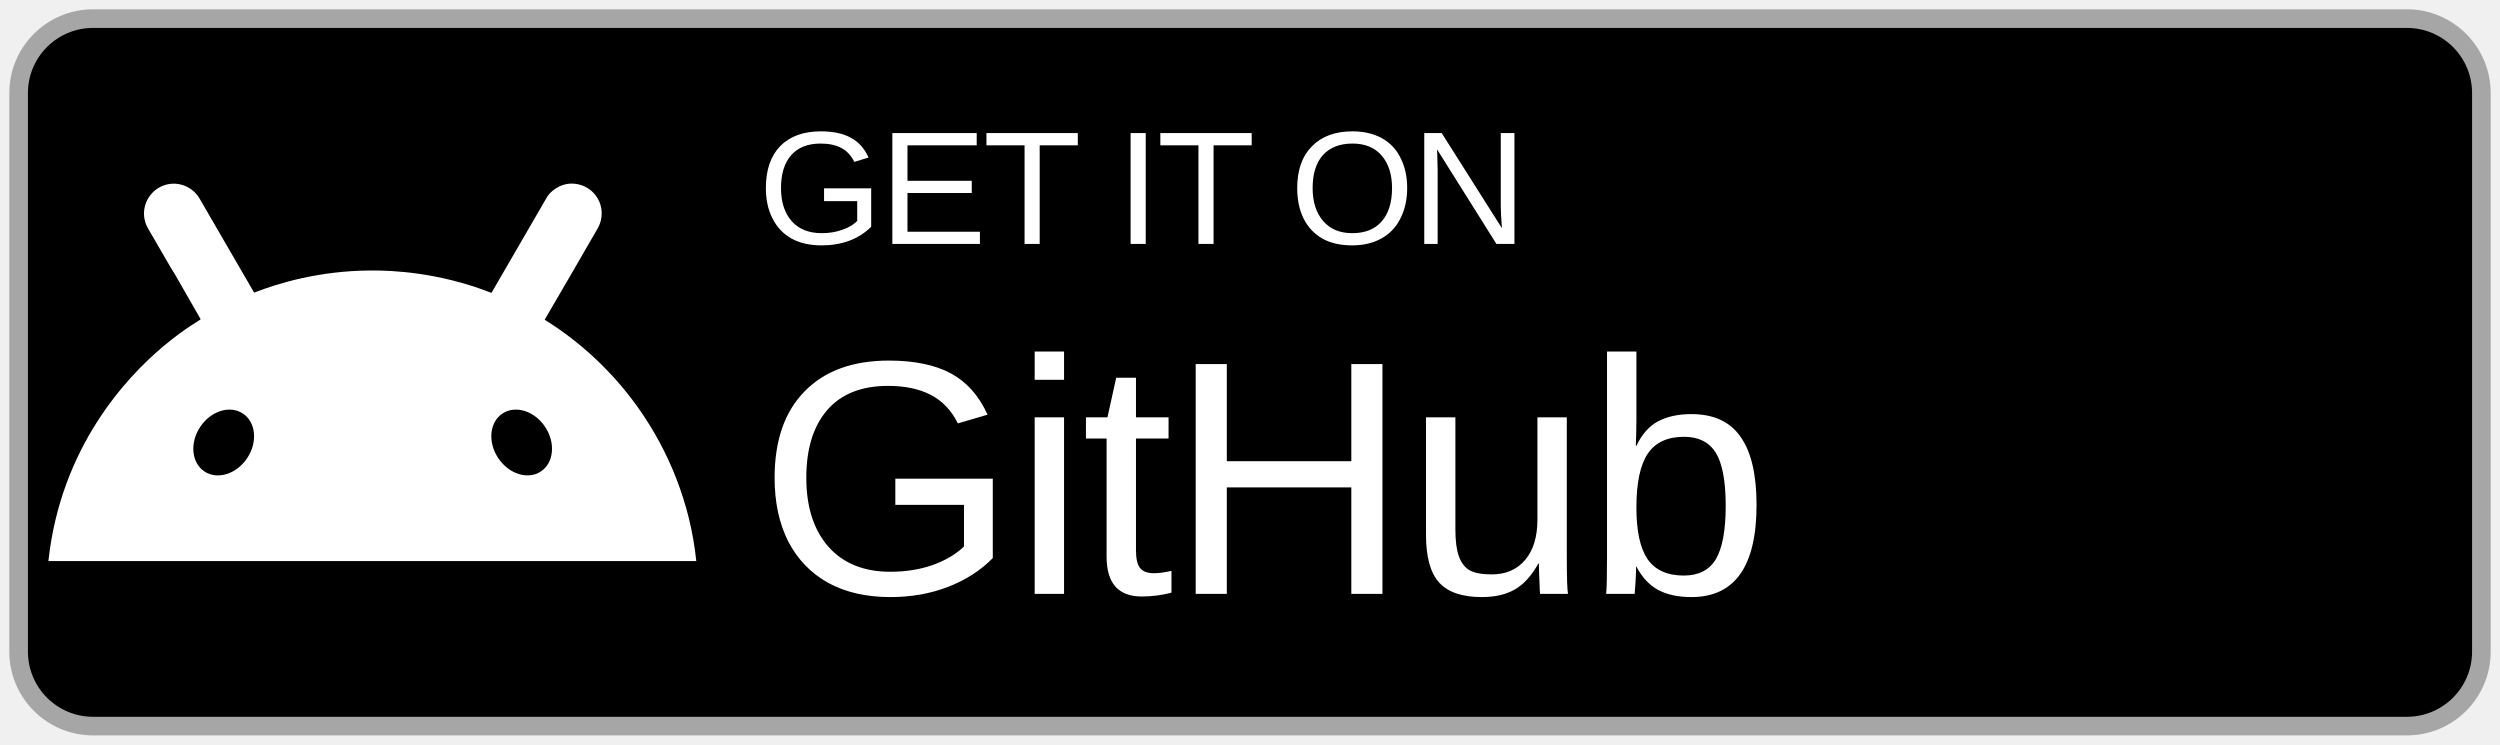
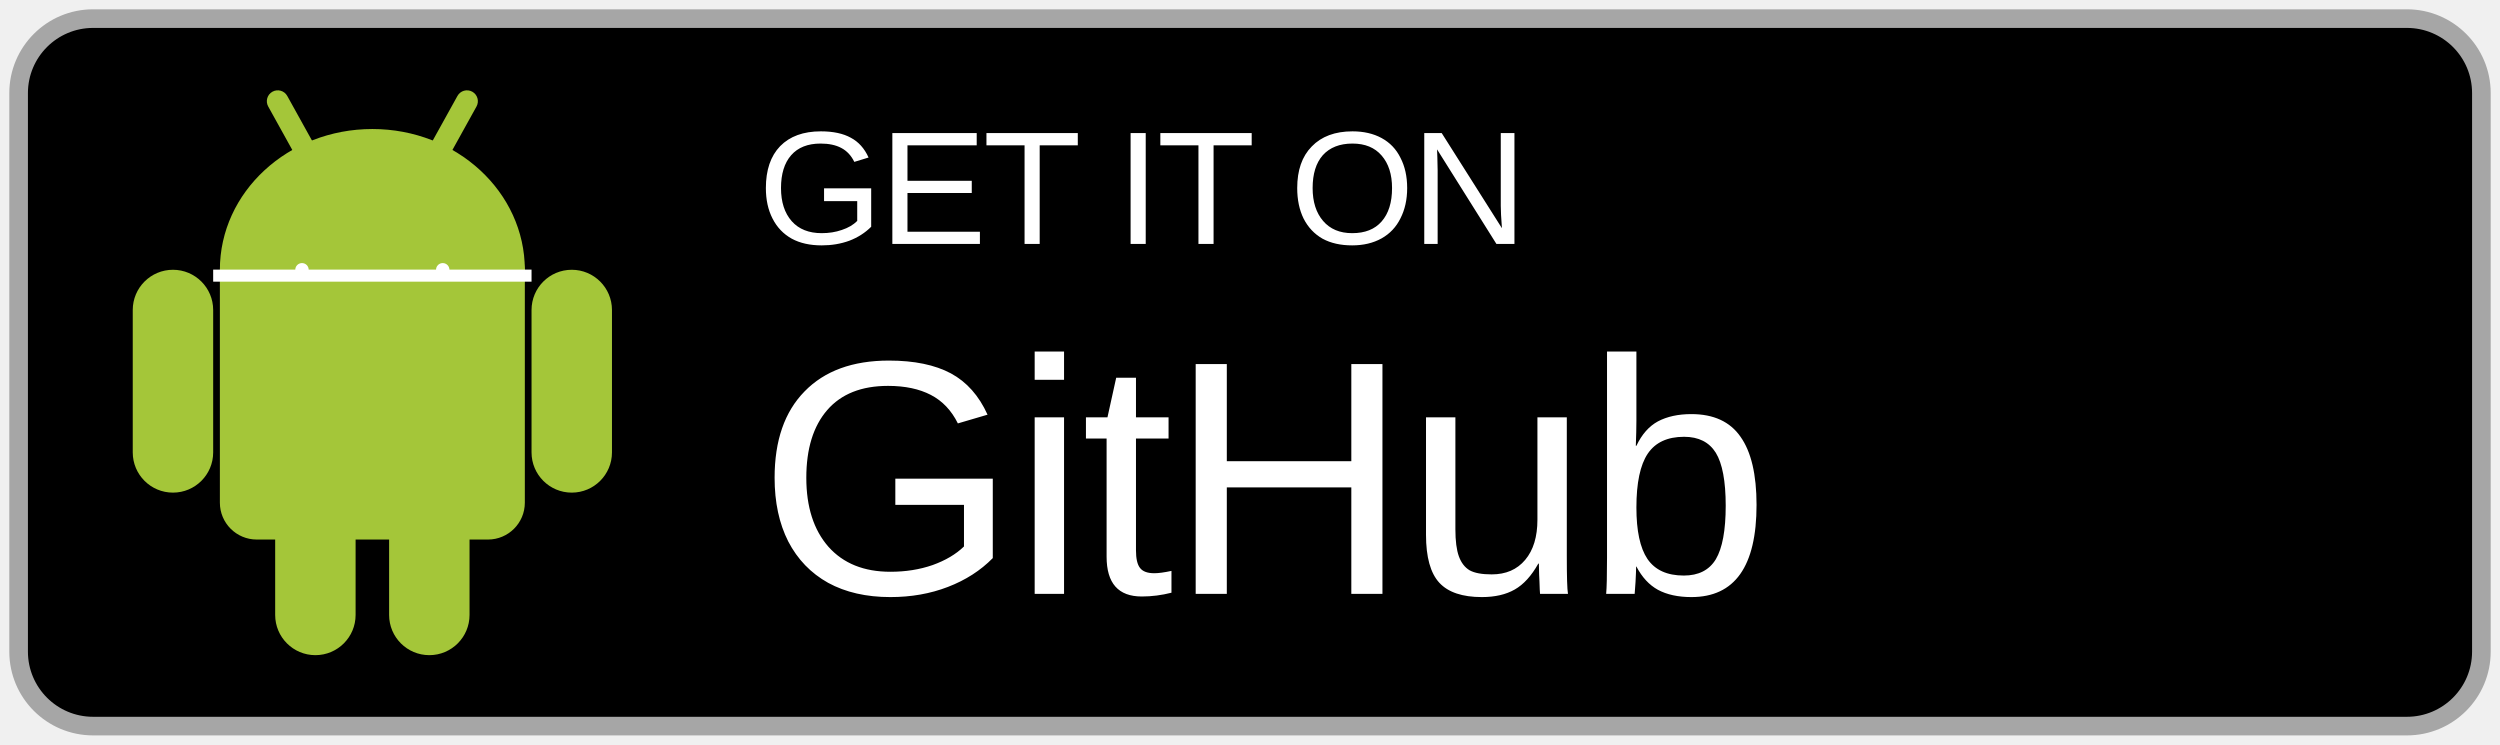
- <svg xmlns="http://www.w3.org/2000/svg" id="github-android" width="134.28" height="40" viewBox="0 0 134.28 40" role="img" aria-label="Download the APK from GitHub">
+ <svg xmlns="http://www.w3.org/2000/svg" id="github-android" width="134.28" height="40" viewBox="0 0 134.28 40">
  <g transform="translate(1,1)">
    <rect width="132.28" height="38" rx="4" fill="#000000" stroke="#a6a6a6" stroke-width="1" />
  </g>
-   <g transform="translate(2.6,2.6) scale(1.45)" fill="#ffffff">
-     <path d="M18.439 5.559c-.675 1.166-1.352 2.332-2.027 3.498-.037-.015-.074-.029-.111-.043-1.825-.696-3.484-.8-4.42-.787-1.855.018-3.354.464-4.26.82-.084-.149-1.753-3.021-2.022-3.486a1.145 1.145 0 0 0-.141-.191c-.331-.364-.905-.486-1.379-.203-.475.282-.714.936-.389 1.502 1.947 3.37-.097-.216 1.947 3.359.017.031-.495.264-1.393 1.018C2.899 12.176.452 14.772 0 18.99h24c-.119-1.111-.369-2.099-.746-3.068-.744-1.912-1.843-3.293-2.74-4.184a12.105 12.105 0 0 0-2.131-1.688c.659-1.122 1.312-2.256 1.965-3.385.208-.361.189-.796-.008-1.119a1.1 1.1 0 0 0-.852-.533c-.522-.054-.939.313-1.049.545zm-.039 8.461c.394.593.324 1.331-.156 1.65-.48.32-1.188.099-1.582-.494-.394-.593-.324-1.331.156-1.65.473-.315 1.181-.109 1.582.494zM7.207 13.527c.48.32.551 1.058.156 1.65-.394.593-1.104.814-1.584.494-.48-.32-.55-1.058-.156-1.65.401-.602 1.109-.811 1.584-.494z" />
+   <g transform="translate(20,10.8) scale(0.09)">
+     <g fill="#a4c639">
+       <rect rx="6.5" transform="rotate(29)" height="86" width="13" y="-86" x="14" />
+       <rect rx="6.5" transform="rotate(-29)" height="86" width="13" y="-86" x="-27" />
+       <ellipse cx="0" cy="41" rx="91" ry="84" />
+       <rect rx="22" height="182" width="182" y="20" x="-91" />
+       <rect rx="24" height="133" width="48" y="41" x="-143" />
+       <rect rx="24" height="133" width="48" y="41" x="95" />
+       <rect rx="24" height="133" width="48" y="138" x="-58" />
+       <rect rx="24" height="133" width="48" y="138" x="10" />
+     </g>
+     <path d="M-95 44.5H95" stroke="#ffffff" stroke-width="7.2" fill="none" />
+     <circle cx="-42" cy="41" r="4" fill="#ffffff" />
+     <circle cx="42" cy="41" r="4" fill="#ffffff" />
  </g>
  <text x="40.7" y="13.1" fill="#ffffff" font-family="Arial, Helvetica, sans-serif" font-size="8.65" letter-spacing="-0.2">GET IT ON</text>
  <text x="40.7" y="31.9" fill="#ffffff" font-family="Arial, Helvetica, sans-serif" font-size="17.96" letter-spacing="-0.3">GitHub</text>
</svg>
